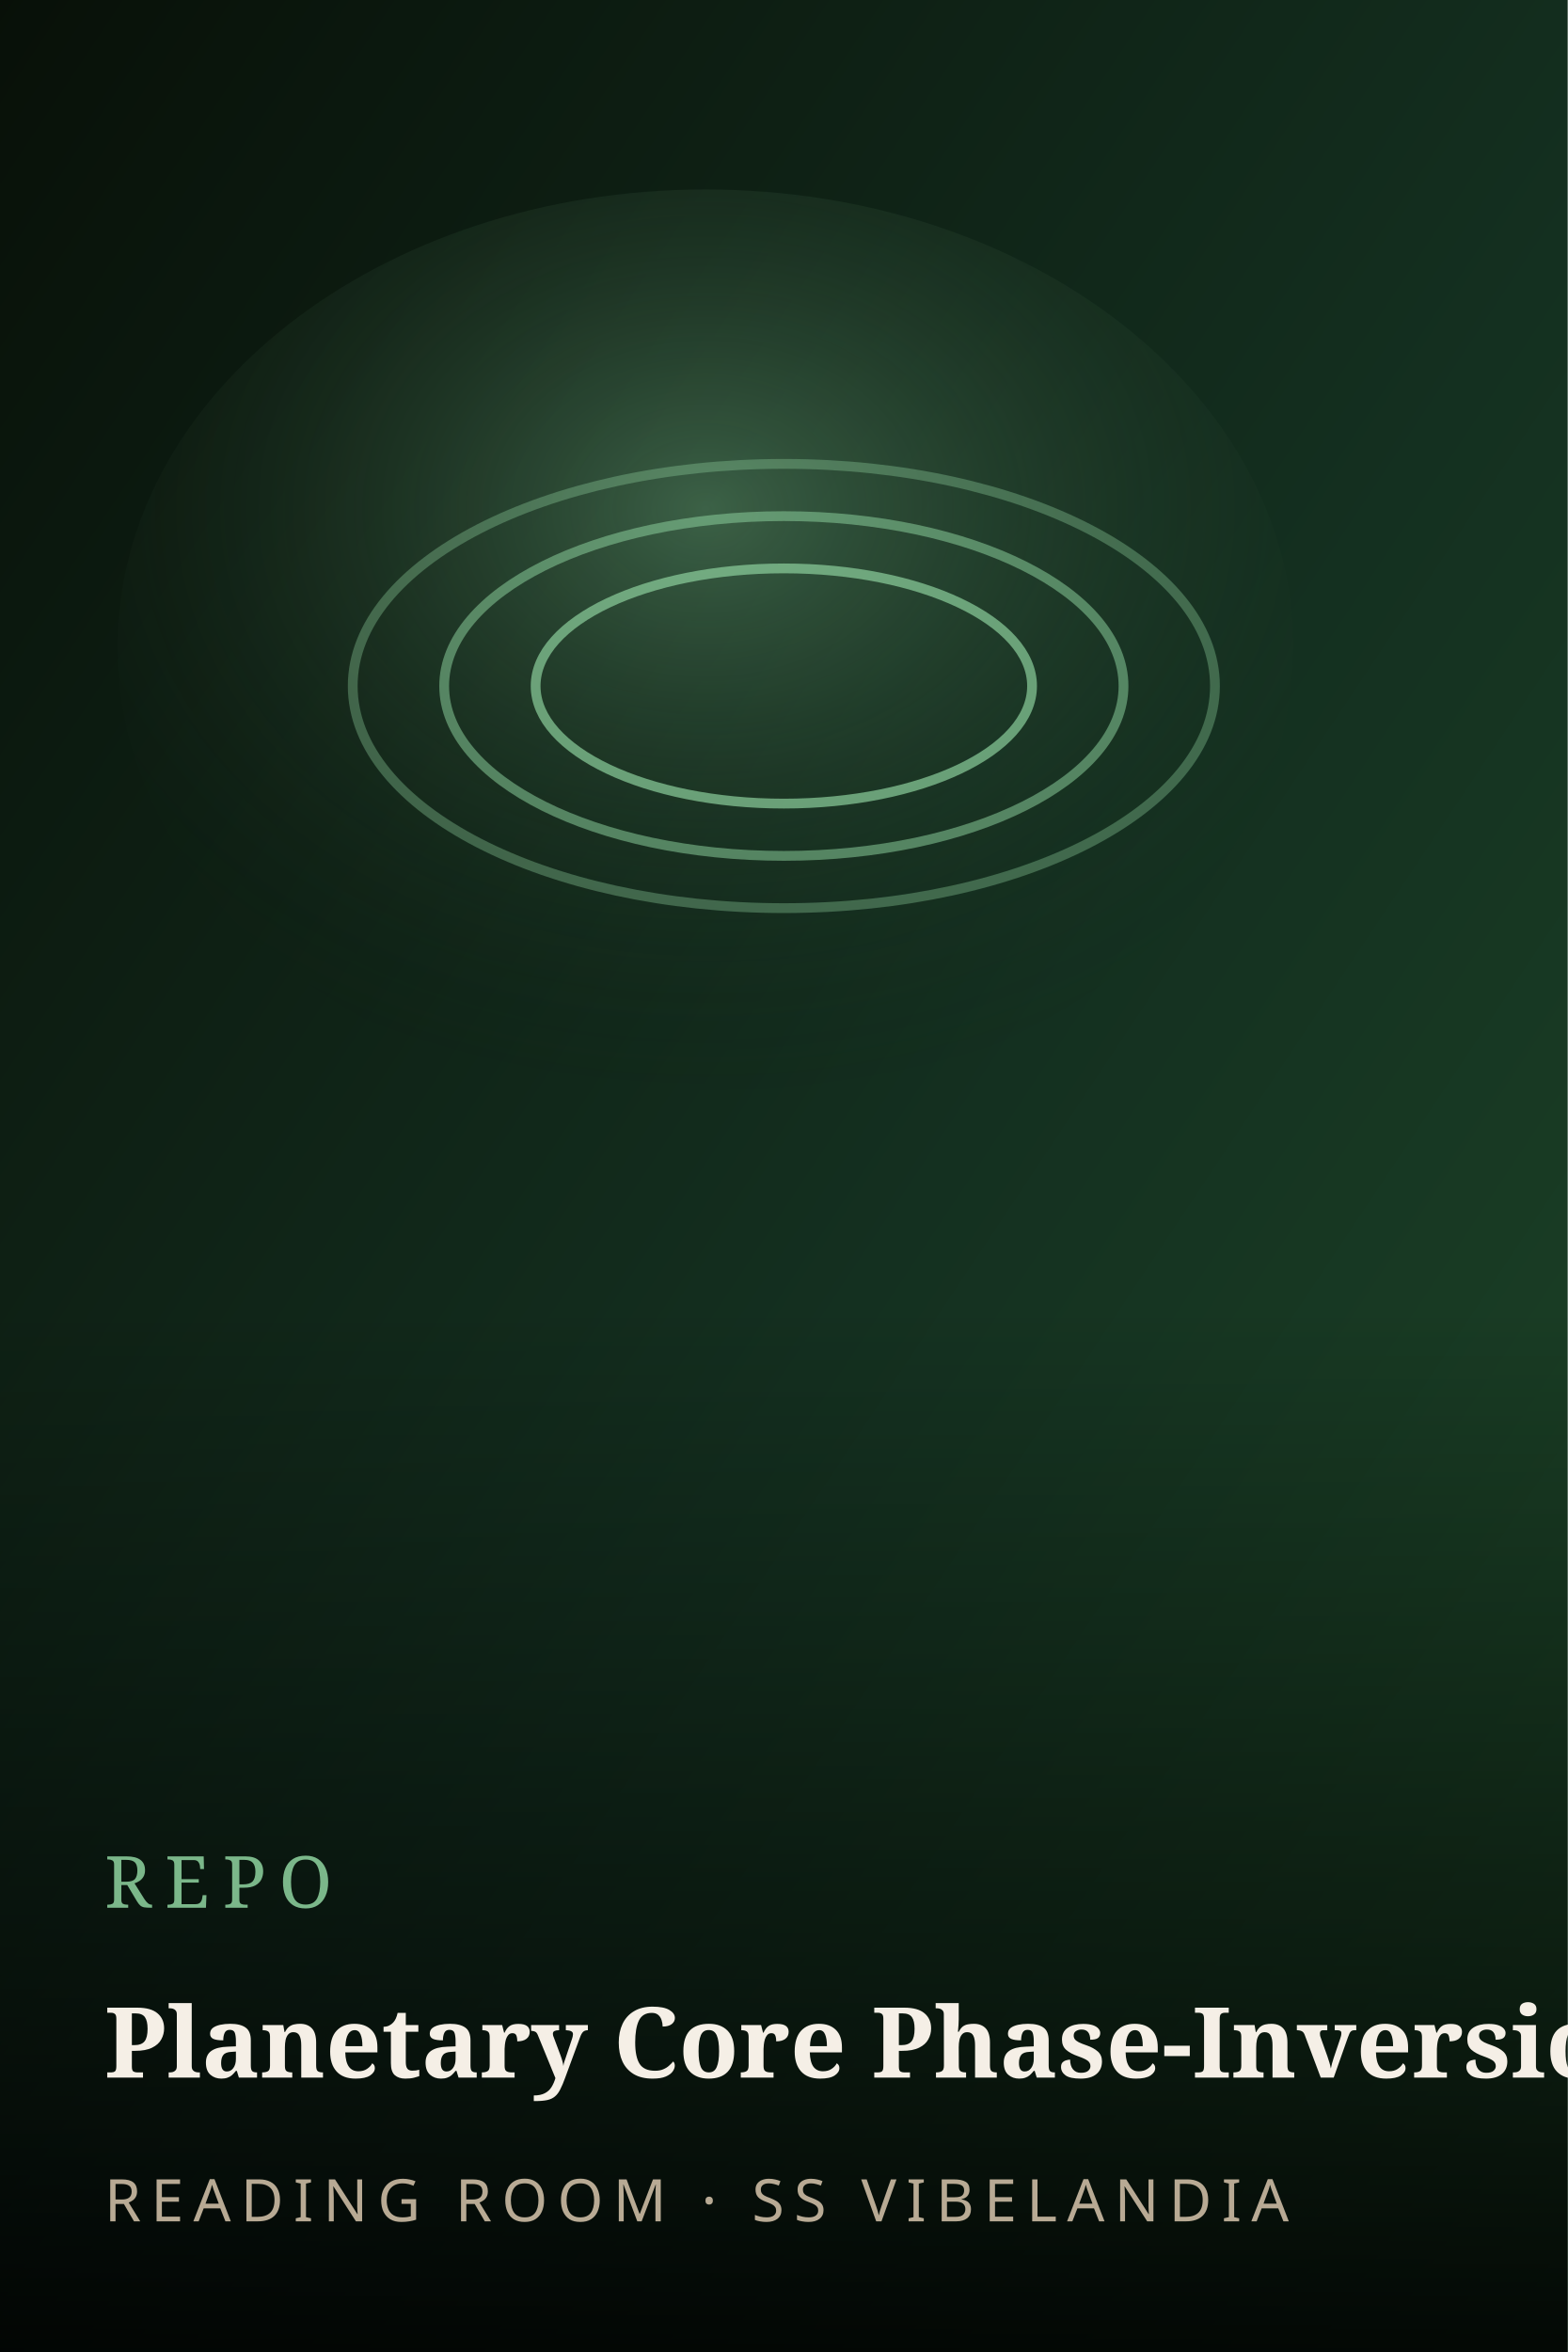
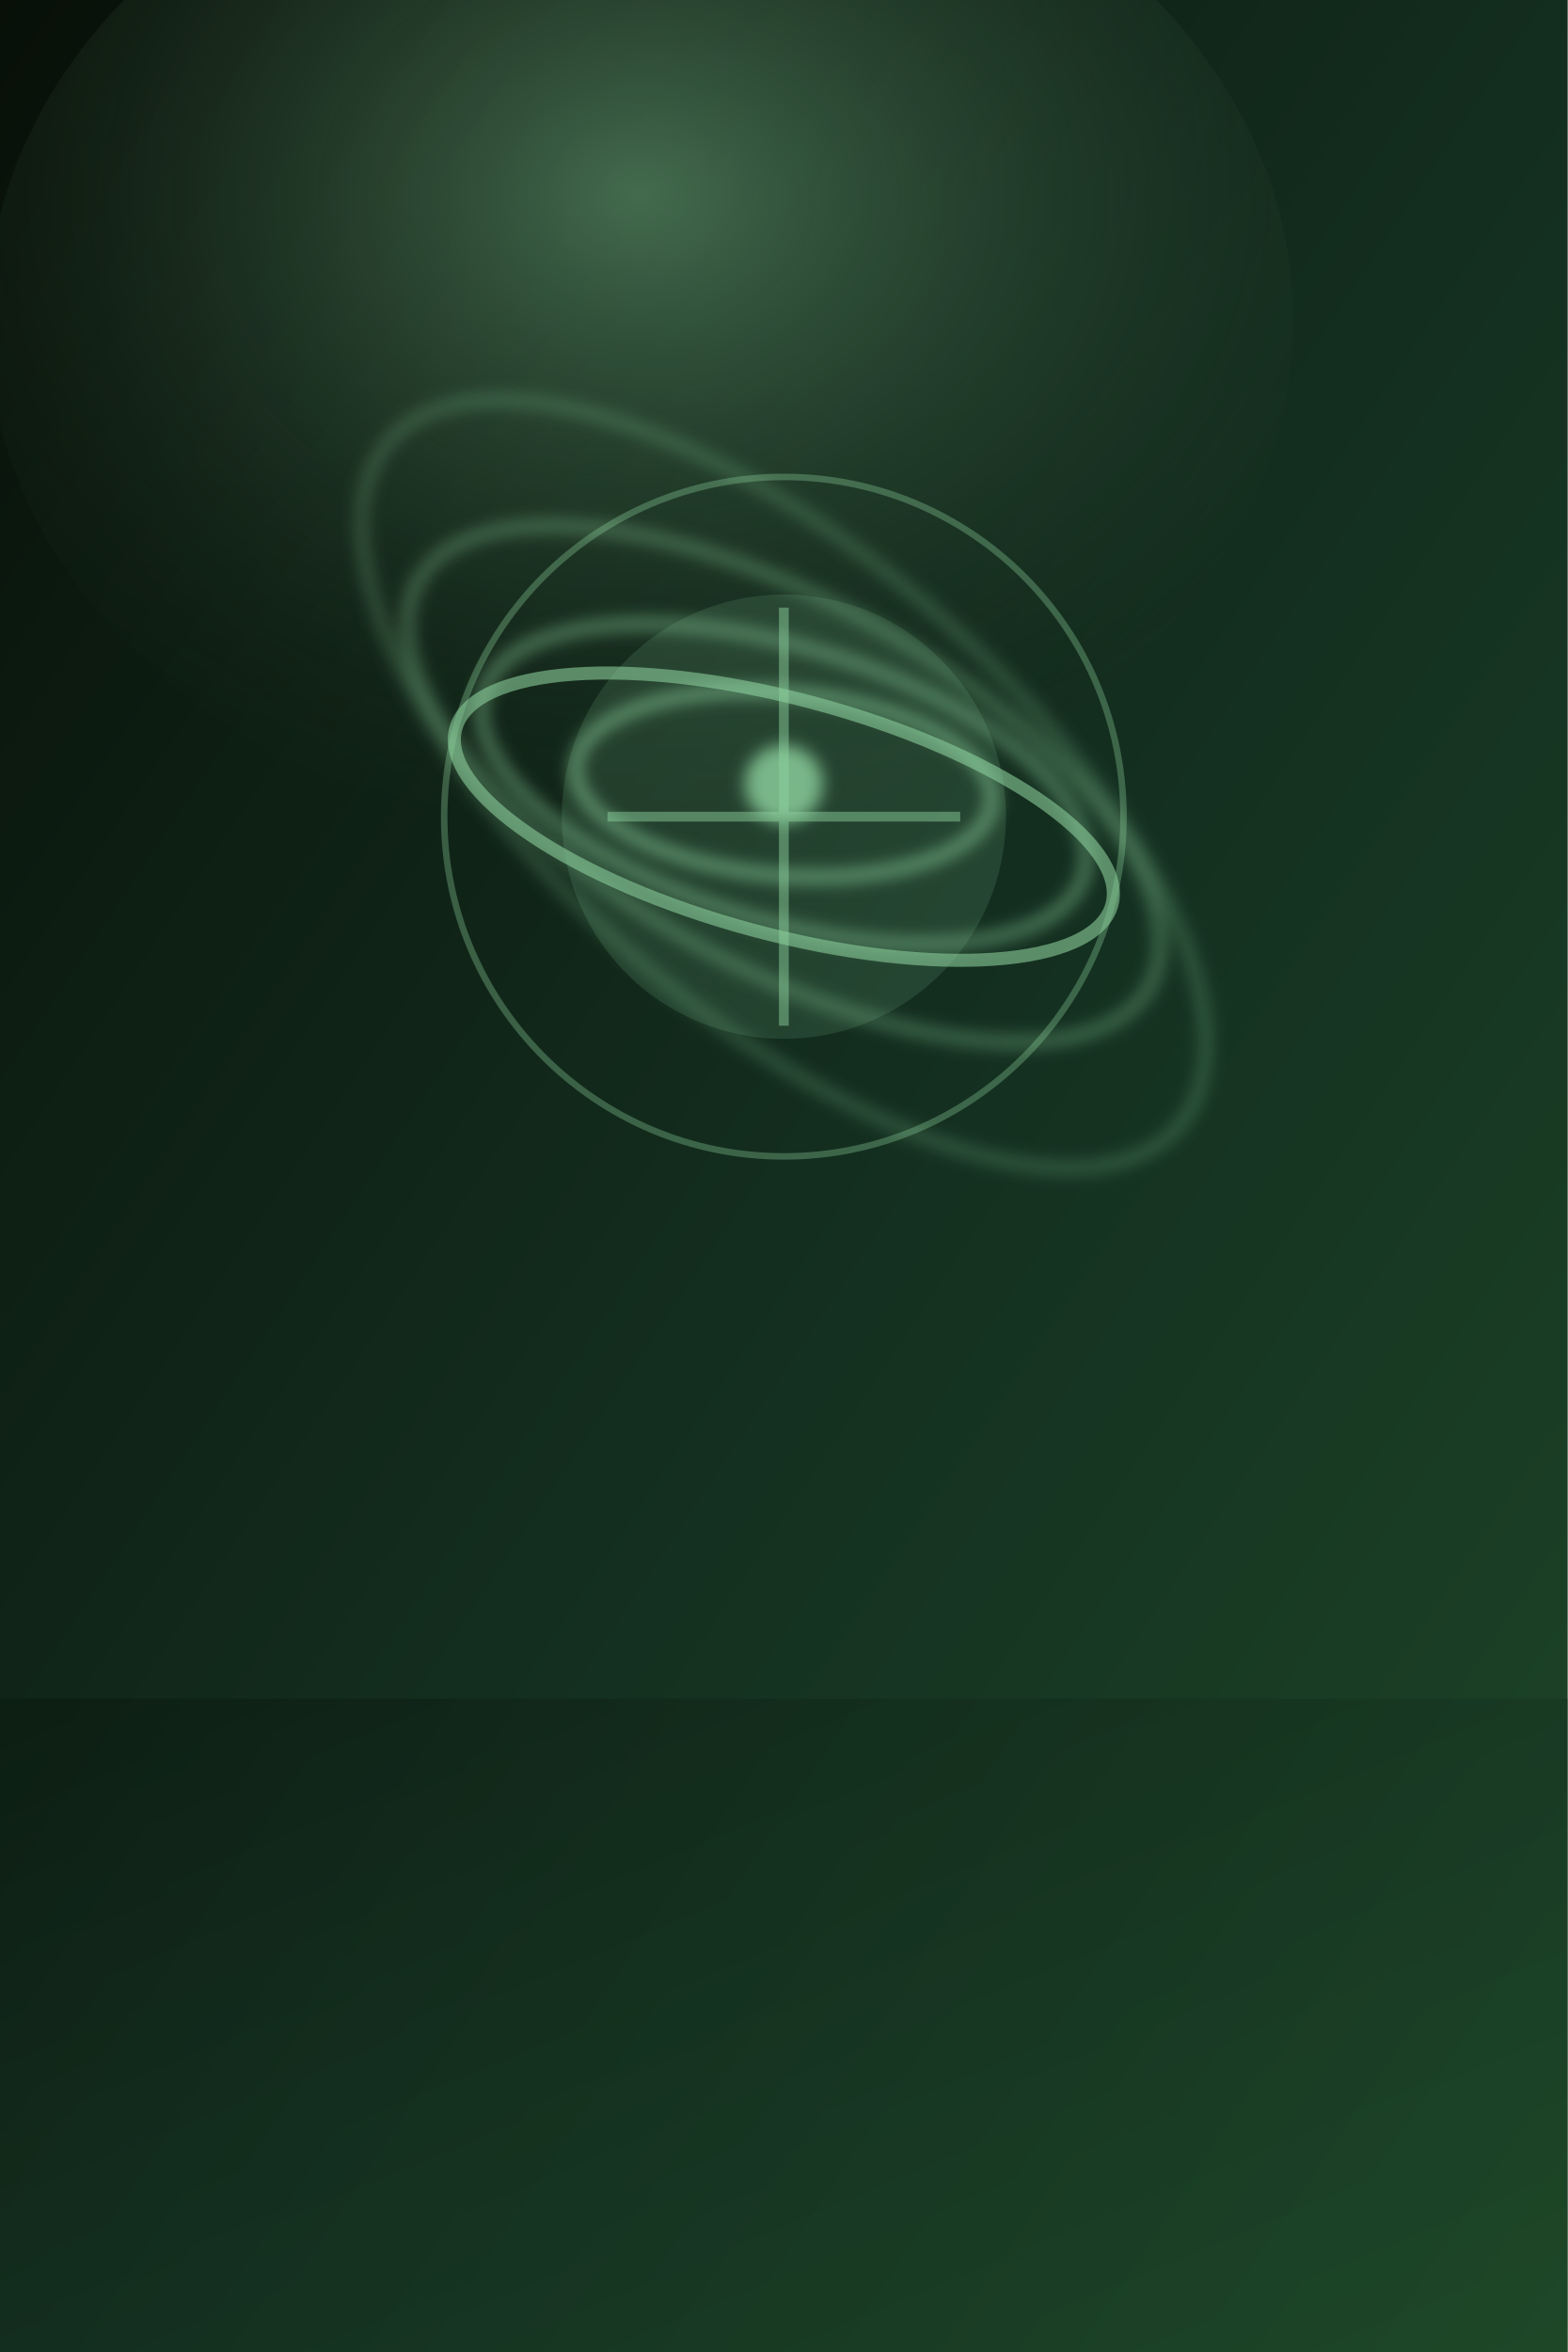
- <svg xmlns="http://www.w3.org/2000/svg" viewBox="0 0 240 360" role="img" aria-label="Planetary Core Phase-Inversion · Goldilocks Hologram Part XIV ·…">
+ <svg xmlns="http://www.w3.org/2000/svg" viewBox="0 0 240 360" role="img" aria-label="Planetary Core Phase-Inversion · Goldilocks…">
  <defs>
    <linearGradient id="bg" x1="0%" y1="0%" x2="100%" y2="100%">
      <stop offset="0%" stop-color="#081008" />
      <stop offset="55%" stop-color="#143020" />
      <stop offset="100%" stop-color="#1e4828" />
    </linearGradient>
-     <radialGradient id="glow" cx="50%" cy="35%" r="65%">
-       <stop offset="0%" stop-color="#8fd4a0" stop-opacity="0.35" />
+     <radialGradient id="glow" cx="50%" cy="38%" r="70%">
+       <stop offset="0%" stop-color="#8fd4a0" stop-opacity="0.42" />
      <stop offset="100%" stop-color="#081008" stop-opacity="0" />
    </radialGradient>
-     <linearGradient id="fade" x1="0" y1="200" x2="0" y2="360" gradientUnits="userSpaceOnUse">
-       <stop offset="0%" stop-color="#000000" stop-opacity="0" />
-       <stop offset="100%" stop-color="#000000" stop-opacity="0.88" />
-     </linearGradient>
+     <filter id="soft">
+       <feGaussianBlur stdDeviation="1.2" />
+     </filter>
  </defs>
  <rect width="240" height="360" fill="url(#bg)" />
-   <ellipse cx="108" cy="99" rx="90" ry="70" fill="url(#glow)" />
-   <g opacity="0.9">
-     <ellipse cx="120" cy="105" rx="38" ry="18" fill="none" stroke="#8fd4a0" stroke-width="1.5" opacity="0.75" />
-     <ellipse cx="120" cy="105" rx="52" ry="26" fill="none" stroke="#8fd4a0" stroke-width="1.5" opacity="0.57" />
-     <ellipse cx="120" cy="105" rx="66" ry="34" fill="none" stroke="#8fd4a0" stroke-width="1.5" opacity="0.39" />
+   <ellipse cx="98" cy="49" rx="100" ry="80" fill="url(#glow)" />
+   <g opacity="0.88" filter="url(#soft)">
+     <ellipse cx="120" cy="120" rx="32" ry="14" fill="none" stroke="#8fd4a0" stroke-width="1.6" opacity="0.8" transform="rotate(5 120 120)" />
+     <ellipse cx="120" cy="120" rx="48" ry="21" fill="none" stroke="#8fd4a0" stroke-width="1.6" opacity="0.65" transform="rotate(17 120 120)" />
+     <ellipse cx="120" cy="120" rx="64" ry="28" fill="none" stroke="#8fd4a0" stroke-width="1.6" opacity="0.5" transform="rotate(29 120 120)" />
+     <ellipse cx="120" cy="120" rx="80" ry="35" fill="none" stroke="#8fd4a0" stroke-width="1.6" opacity="0.35" transform="rotate(41 120 120)" />
+     <circle cx="120" cy="120" r="6" fill="#8fd4a0" opacity="0.9" />
  </g>
-   <rect x="0" y="200" width="240" height="160" fill="url(#fade)" />
-   <text x="16" y="292" fill="#8fd4a0" font-family="Georgia, serif" font-size="11" letter-spacing="2" opacity="0.85">REPO</text>
-   <text x="16" y="318" fill="#f5efe6" font-family="Georgia, serif" font-size="15" font-weight="700">Planetary Core Phase-Inversion · Goldilocks H…</text>
-   <text x="16" y="340" fill="#b8aa94" font-family="system-ui, sans-serif" font-size="9" letter-spacing="1.5">READING ROOM · SS VIBELANDIA</text>
+   <g opacity="0.95">
+     <circle cx="120" cy="125" r="52" fill="none" stroke="#8fd4a0" stroke-width="1" opacity="0.35" />
+     <circle cx="120" cy="125" r="34" fill="#8fd4a0" opacity="0.15" />
+     <path d="M120 93 L120 157 M93 125 L147 125" stroke="#8fd4a0" stroke-width="1.5" opacity="0.5" />
+     <ellipse cx="120" cy="125" rx="52" ry="18" fill="none" stroke="#8fd4a0" stroke-width="2" opacity="0.6" transform="rotate(15 120 125)" />
+   </g>
+   <rect x="0" y="260" width="240" height="100" fill="url(#bg)" opacity="0.35" />
</svg>
